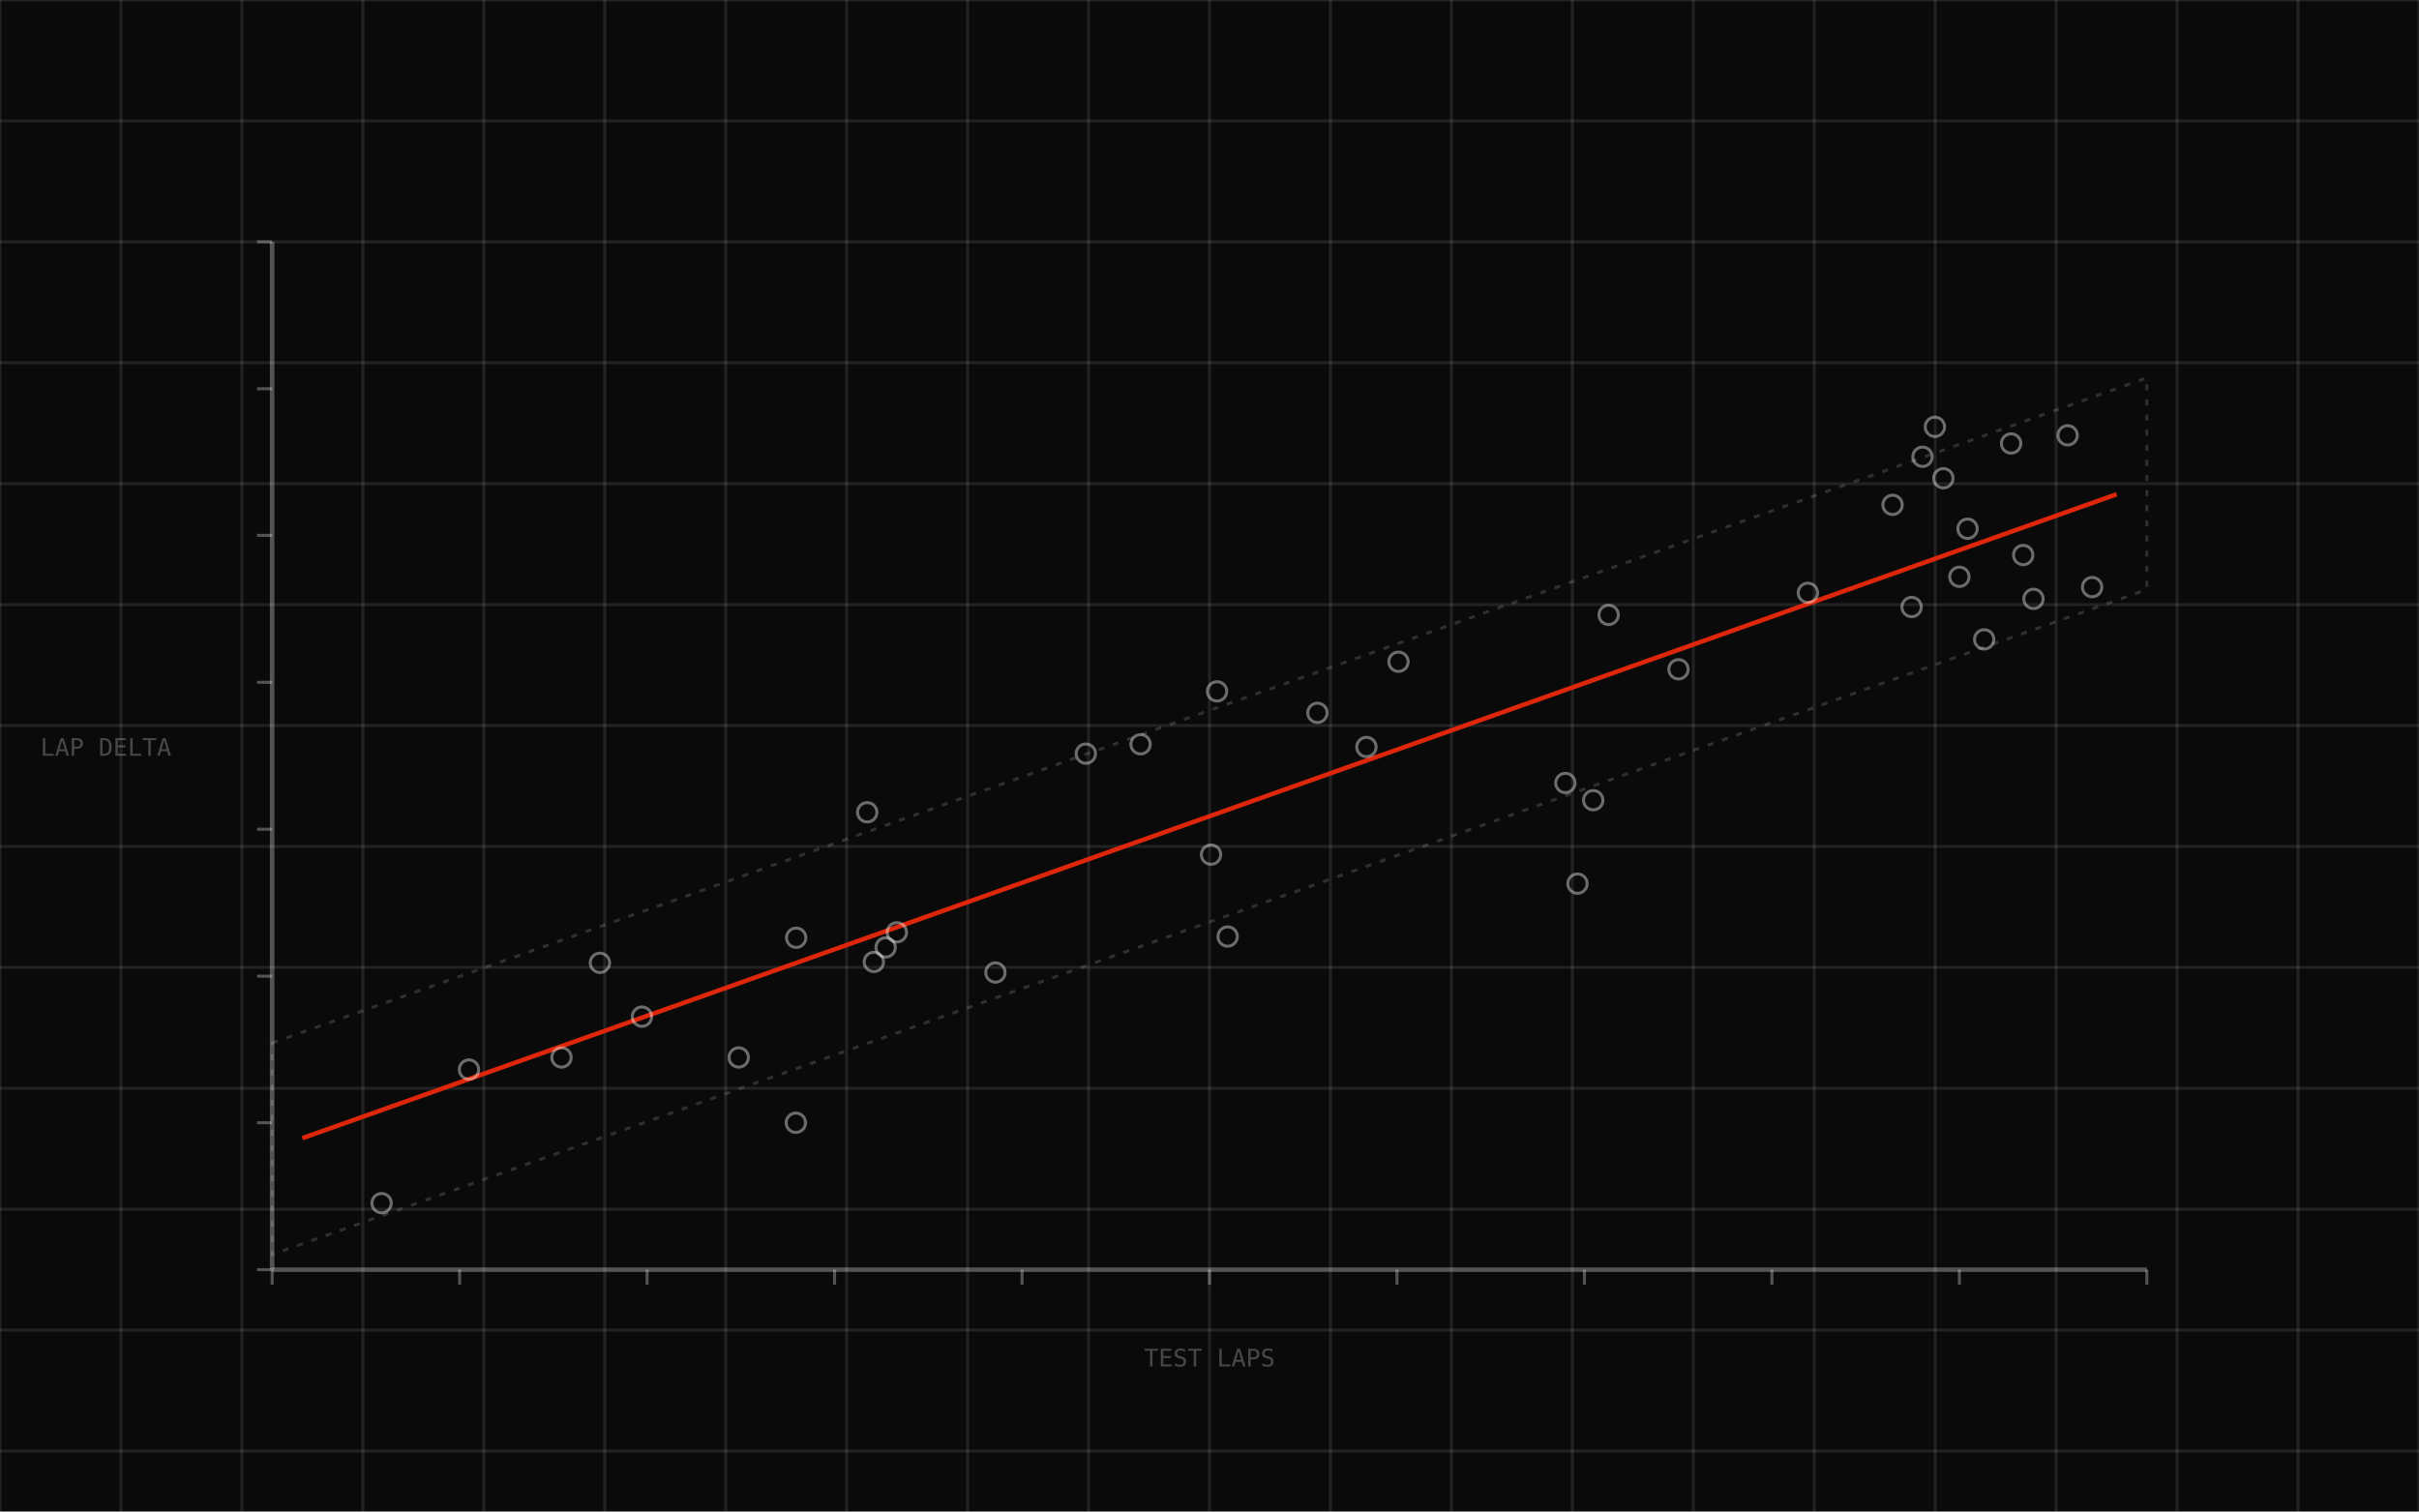
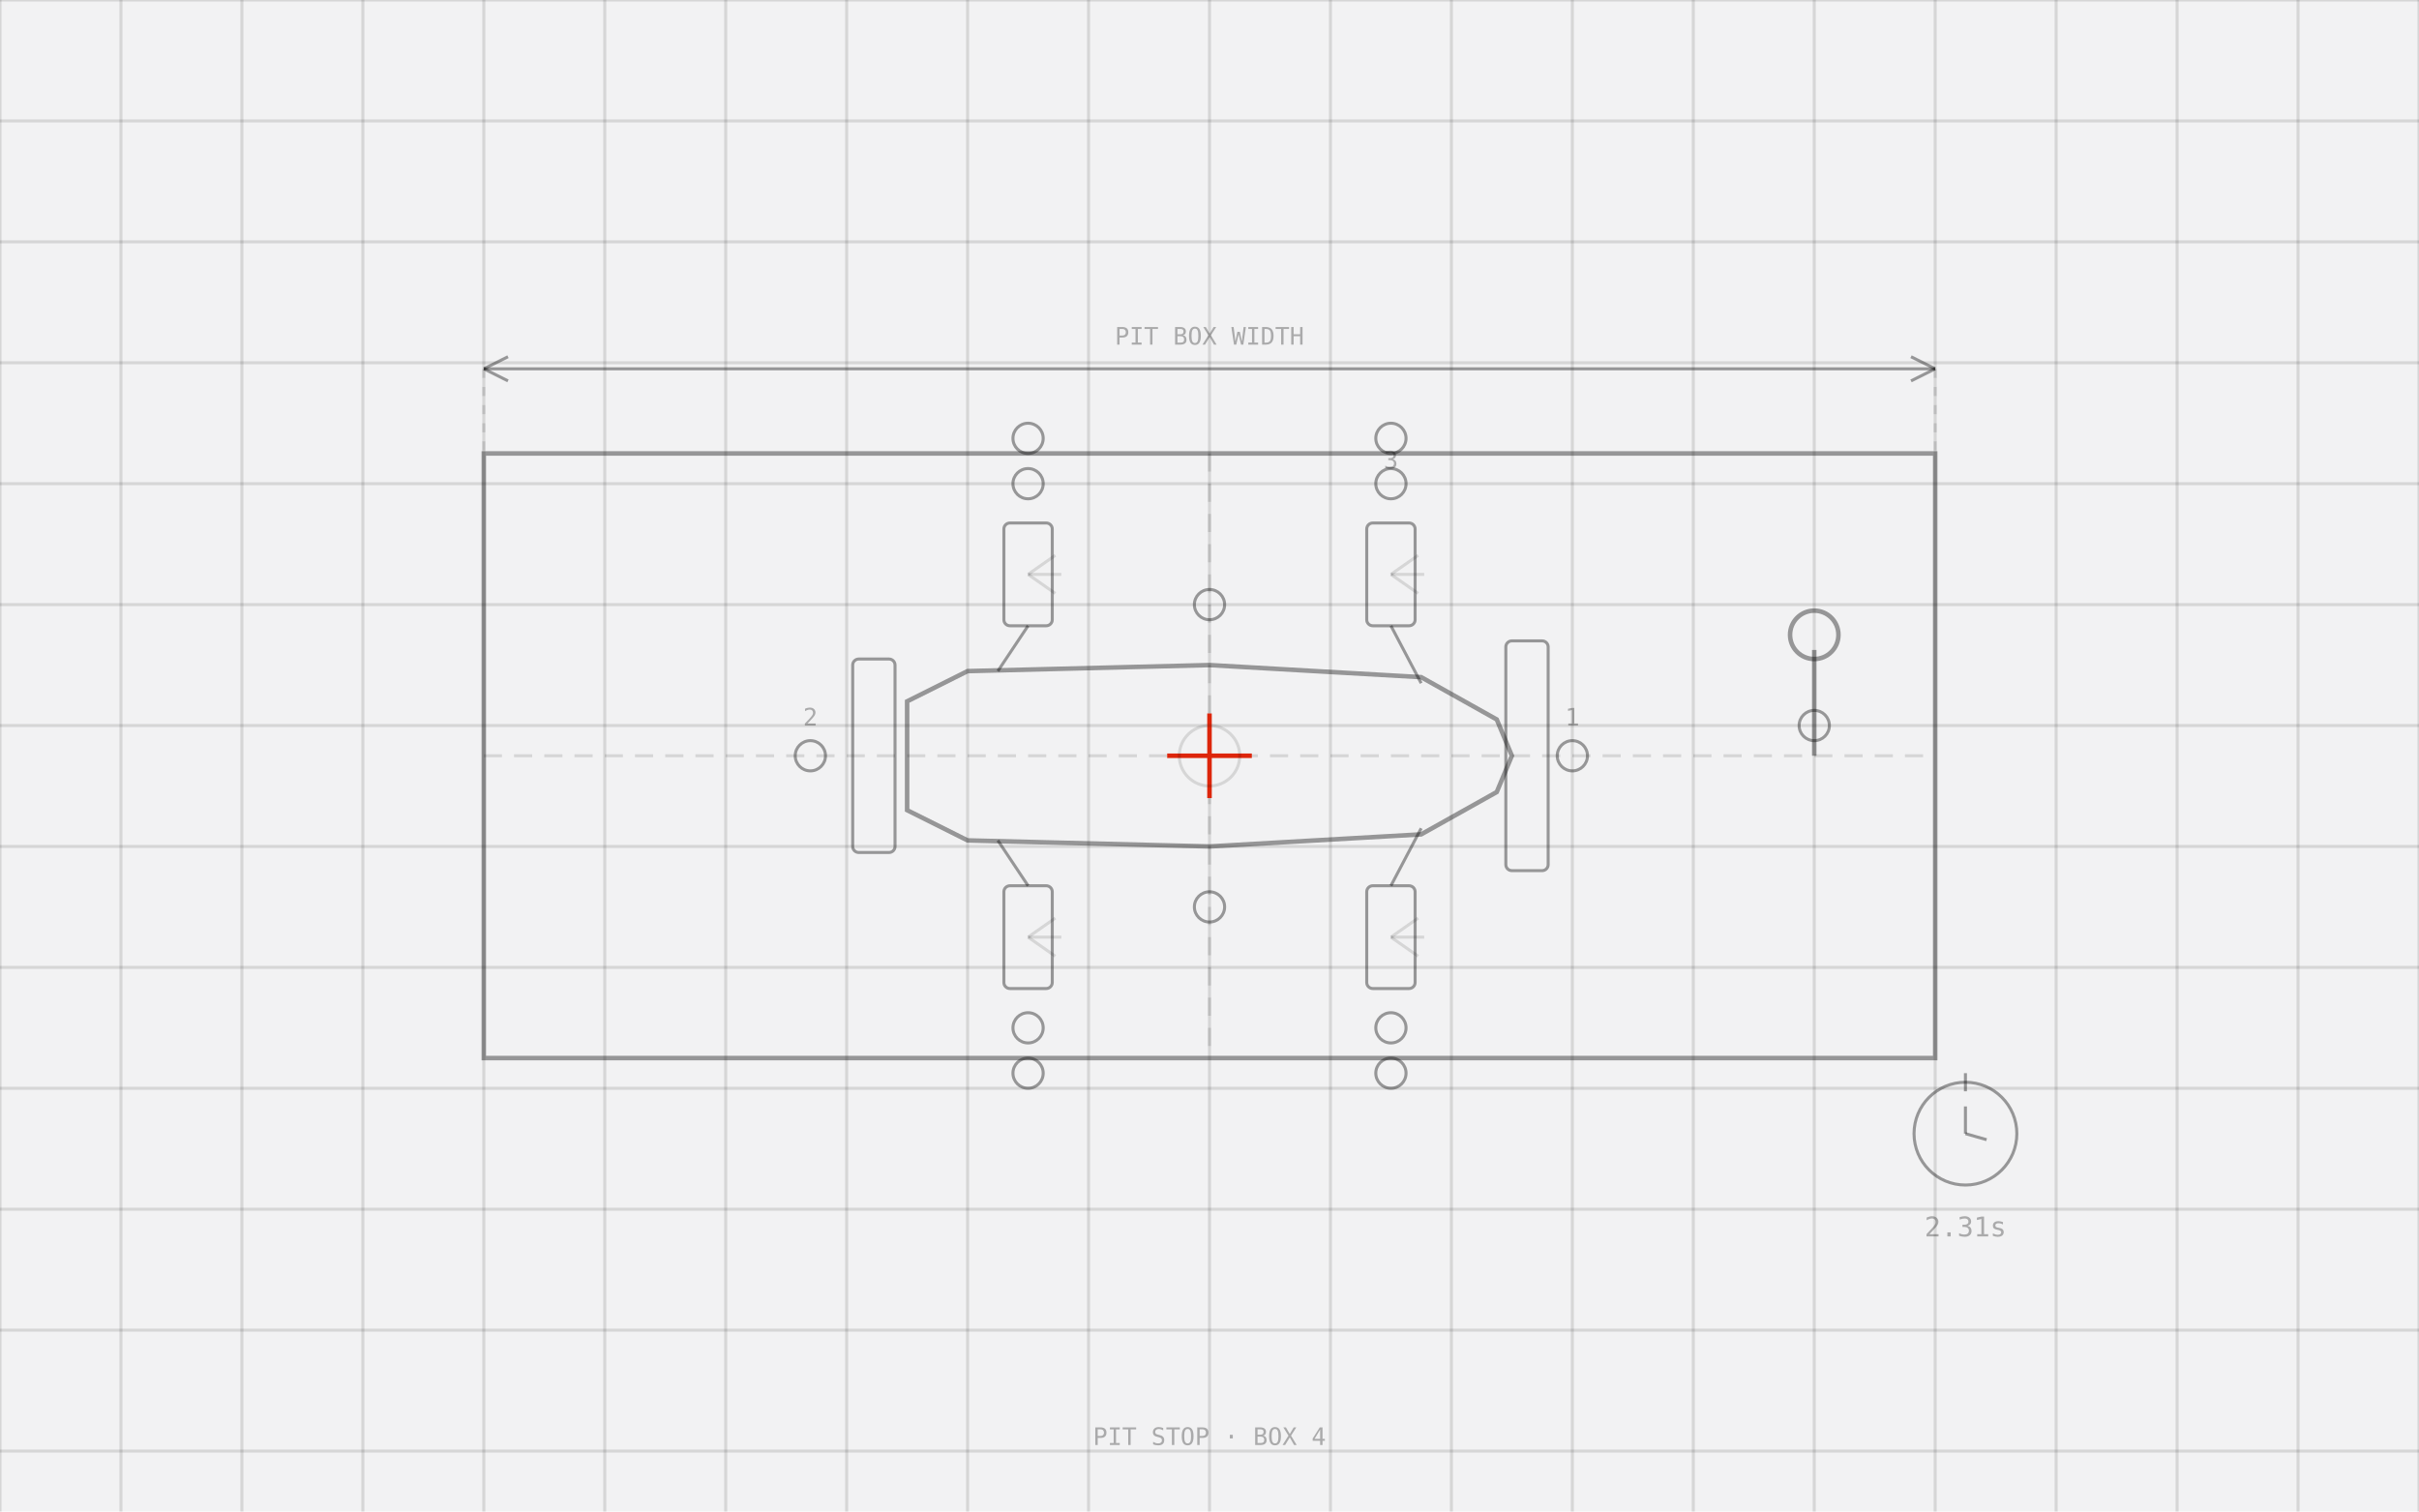
<svg xmlns="http://www.w3.org/2000/svg" viewBox="0 0 800 500" preserveAspectRatio="xMidYMid slice" role="presentation" aria-hidden="true">
-   <rect x="0" y="0" width="800" height="500" fill="#0a0a0a" />
-   <line x1="0" y1="0" x2="0" y2="500" stroke="rgba(255,255,255,0.10)" stroke-width="1" />
-   <line x1="40" y1="0" x2="40" y2="500" stroke="rgba(255,255,255,0.10)" stroke-width="1" />
-   <line x1="80" y1="0" x2="80" y2="500" stroke="rgba(255,255,255,0.10)" stroke-width="1" />
-   <line x1="120" y1="0" x2="120" y2="500" stroke="rgba(255,255,255,0.10)" stroke-width="1" />
-   <line x1="160" y1="0" x2="160" y2="500" stroke="rgba(255,255,255,0.10)" stroke-width="1" />
-   <line x1="200" y1="0" x2="200" y2="500" stroke="rgba(255,255,255,0.10)" stroke-width="1" />
-   <line x1="240" y1="0" x2="240" y2="500" stroke="rgba(255,255,255,0.10)" stroke-width="1" />
-   <line x1="280" y1="0" x2="280" y2="500" stroke="rgba(255,255,255,0.10)" stroke-width="1" />
-   <line x1="320" y1="0" x2="320" y2="500" stroke="rgba(255,255,255,0.10)" stroke-width="1" />
-   <line x1="360" y1="0" x2="360" y2="500" stroke="rgba(255,255,255,0.10)" stroke-width="1" />
-   <line x1="400" y1="0" x2="400" y2="500" stroke="rgba(255,255,255,0.10)" stroke-width="1" />
-   <line x1="440" y1="0" x2="440" y2="500" stroke="rgba(255,255,255,0.10)" stroke-width="1" />
-   <line x1="480" y1="0" x2="480" y2="500" stroke="rgba(255,255,255,0.10)" stroke-width="1" />
-   <line x1="520" y1="0" x2="520" y2="500" stroke="rgba(255,255,255,0.10)" stroke-width="1" />
-   <line x1="560" y1="0" x2="560" y2="500" stroke="rgba(255,255,255,0.10)" stroke-width="1" />
-   <line x1="600" y1="0" x2="600" y2="500" stroke="rgba(255,255,255,0.10)" stroke-width="1" />
-   <line x1="640" y1="0" x2="640" y2="500" stroke="rgba(255,255,255,0.10)" stroke-width="1" />
-   <line x1="680" y1="0" x2="680" y2="500" stroke="rgba(255,255,255,0.10)" stroke-width="1" />
-   <line x1="720" y1="0" x2="720" y2="500" stroke="rgba(255,255,255,0.10)" stroke-width="1" />
-   <line x1="760" y1="0" x2="760" y2="500" stroke="rgba(255,255,255,0.10)" stroke-width="1" />
-   <line x1="800" y1="0" x2="800" y2="500" stroke="rgba(255,255,255,0.10)" stroke-width="1" />
-   <line x1="0" y1="0" x2="800" y2="0" stroke="rgba(255,255,255,0.10)" stroke-width="1" />
-   <line x1="0" y1="40" x2="800" y2="40" stroke="rgba(255,255,255,0.10)" stroke-width="1" />
-   <line x1="0" y1="80" x2="800" y2="80" stroke="rgba(255,255,255,0.10)" stroke-width="1" />
-   <line x1="0" y1="120" x2="800" y2="120" stroke="rgba(255,255,255,0.10)" stroke-width="1" />
-   <line x1="0" y1="160" x2="800" y2="160" stroke="rgba(255,255,255,0.10)" stroke-width="1" />
-   <line x1="0" y1="200" x2="800" y2="200" stroke="rgba(255,255,255,0.10)" stroke-width="1" />
-   <line x1="0" y1="240" x2="800" y2="240" stroke="rgba(255,255,255,0.10)" stroke-width="1" />
-   <line x1="0" y1="280" x2="800" y2="280" stroke="rgba(255,255,255,0.10)" stroke-width="1" />
-   <line x1="0" y1="320" x2="800" y2="320" stroke="rgba(255,255,255,0.10)" stroke-width="1" />
-   <line x1="0" y1="360" x2="800" y2="360" stroke="rgba(255,255,255,0.10)" stroke-width="1" />
-   <line x1="0" y1="400" x2="800" y2="400" stroke="rgba(255,255,255,0.10)" stroke-width="1" />
-   <line x1="0" y1="440" x2="800" y2="440" stroke="rgba(255,255,255,0.10)" stroke-width="1" />
-   <line x1="0" y1="480" x2="800" y2="480" stroke="rgba(255,255,255,0.10)" stroke-width="1" />
-   <line x1="90" y1="420" x2="710" y2="420" stroke="rgba(255,255,255,0.30)" stroke-width="1.5" />
-   <line x1="90" y1="420" x2="90" y2="80" stroke="rgba(255,255,255,0.30)" stroke-width="1.5" />
-   <line x1="90" y1="420" x2="90" y2="425" stroke="rgba(255,255,255,0.30)" stroke-width="1" />
-   <line x1="152" y1="420" x2="152" y2="425" stroke="rgba(255,255,255,0.30)" stroke-width="1" />
-   <line x1="214" y1="420" x2="214" y2="425" stroke="rgba(255,255,255,0.30)" stroke-width="1" />
-   <line x1="276" y1="420" x2="276" y2="425" stroke="rgba(255,255,255,0.30)" stroke-width="1" />
-   <line x1="338" y1="420" x2="338" y2="425" stroke="rgba(255,255,255,0.30)" stroke-width="1" />
-   <line x1="400" y1="420" x2="400" y2="425" stroke="rgba(255,255,255,0.30)" stroke-width="1" />
-   <line x1="462" y1="420" x2="462" y2="425" stroke="rgba(255,255,255,0.30)" stroke-width="1" />
-   <line x1="524" y1="420" x2="524" y2="425" stroke="rgba(255,255,255,0.30)" stroke-width="1" />
-   <line x1="586" y1="420" x2="586" y2="425" stroke="rgba(255,255,255,0.30)" stroke-width="1" />
-   <line x1="648" y1="420" x2="648" y2="425" stroke="rgba(255,255,255,0.30)" stroke-width="1" />
-   <line x1="710" y1="420" x2="710" y2="425" stroke="rgba(255,255,255,0.30)" stroke-width="1" />
-   <line x1="85" y1="420" x2="90" y2="420" stroke="rgba(255,255,255,0.30)" stroke-width="1" />
-   <line x1="85" y1="371.4" x2="90" y2="371.4" stroke="rgba(255,255,255,0.30)" stroke-width="1" />
-   <line x1="85" y1="322.9" x2="90" y2="322.9" stroke="rgba(255,255,255,0.30)" stroke-width="1" />
-   <line x1="85" y1="274.3" x2="90" y2="274.3" stroke="rgba(255,255,255,0.30)" stroke-width="1" />
-   <line x1="85" y1="225.7" x2="90" y2="225.7" stroke="rgba(255,255,255,0.30)" stroke-width="1" />
-   <line x1="85" y1="177.1" x2="90" y2="177.1" stroke="rgba(255,255,255,0.30)" stroke-width="1" />
-   <line x1="85" y1="128.6" x2="90" y2="128.6" stroke="rgba(255,255,255,0.30)" stroke-width="1" />
-   <line x1="85" y1="80" x2="90" y2="80" stroke="rgba(255,255,255,0.30)" stroke-width="1" />
-   <text x="400" y="452" font-family="monospace" font-size="8" fill="rgba(255,255,255,0.25)" text-anchor="middle">TEST LAPS</text>
-   <text x="35" y="250" font-family="monospace" font-size="8" fill="rgba(255,255,255,0.25)" text-anchor="middle">LAP DELTA</text>
-   <line x1="100" y1="376.5" x2="700" y2="163.5" stroke="#dd260b" stroke-width="1.5" />
-   <polygon points="90,345 152,323 214,301 276,279 338,257 400,235 462,213 524,191 586,169 648,147 710,125 710,195 648,217 586,239 524,261 462,283 400,305 338,327 276,349 214,371 152,393 90,415" fill="none" stroke="rgba(255,255,255,0.30)" stroke-width="1" opacity="0.5" stroke-dasharray="2 3" />
-   <circle cx="669.1" cy="183.6" r="3.2" fill="none" stroke="rgba(255,255,255,0.40)" stroke-width="1" />
-   <circle cx="155.1" cy="353.8" r="3.2" fill="none" stroke="rgba(255,255,255,0.40)" stroke-width="1" />
-   <circle cx="597.9" cy="196.1" r="3.2" fill="none" stroke="rgba(255,255,255,0.40)" stroke-width="1" />
-   <circle cx="286.8" cy="268.7" r="3.2" fill="none" stroke="rgba(255,255,255,0.40)" stroke-width="1" />
-   <circle cx="462.5" cy="218.9" r="3.2" fill="none" stroke="rgba(255,255,255,0.40)" stroke-width="1" />
-   <circle cx="198.4" cy="318.5" r="3.2" fill="none" stroke="rgba(255,255,255,0.40)" stroke-width="1" />
-   <circle cx="359.1" cy="249.3" r="3.2" fill="none" stroke="rgba(255,255,255,0.40)" stroke-width="1" />
-   <circle cx="691.9" cy="194.2" r="3.2" fill="none" stroke="rgba(255,255,255,0.40)" stroke-width="1" />
-   <circle cx="665.1" cy="146.7" r="3.2" fill="none" stroke="rgba(255,255,255,0.40)" stroke-width="1" />
-   <circle cx="263.3" cy="310.2" r="3.2" fill="none" stroke="rgba(255,255,255,0.40)" stroke-width="1" />
-   <circle cx="126.2" cy="398" r="3.2" fill="none" stroke="rgba(255,255,255,0.40)" stroke-width="1" />
-   <circle cx="292.9" cy="313.4" r="3.2" fill="none" stroke="rgba(255,255,255,0.40)" stroke-width="1" />
-   <circle cx="329.2" cy="321.7" r="3.2" fill="none" stroke="rgba(255,255,255,0.40)" stroke-width="1" />
-   <circle cx="435.7" cy="235.8" r="3.2" fill="none" stroke="rgba(255,255,255,0.40)" stroke-width="1" />
-   <circle cx="244.3" cy="349.8" r="3.2" fill="none" stroke="rgba(255,255,255,0.40)" stroke-width="1" />
-   <circle cx="185.7" cy="349.8" r="3.2" fill="none" stroke="rgba(255,255,255,0.40)" stroke-width="1" />
-   <circle cx="406" cy="309.8" r="3.2" fill="none" stroke="rgba(255,255,255,0.40)" stroke-width="1" />
-   <circle cx="212.3" cy="336.3" r="3.2" fill="none" stroke="rgba(255,255,255,0.40)" stroke-width="1" />
-   <circle cx="632.2" cy="200.8" r="3.2" fill="none" stroke="rgba(255,255,255,0.40)" stroke-width="1" />
-   <circle cx="639.9" cy="141.2" r="3.2" fill="none" stroke="rgba(255,255,255,0.40)" stroke-width="1" />
-   <circle cx="555.1" cy="221.4" r="3.2" fill="none" stroke="rgba(255,255,255,0.40)" stroke-width="1" />
-   <circle cx="683.8" cy="144" r="3.2" fill="none" stroke="rgba(255,255,255,0.40)" stroke-width="1" />
-   <circle cx="672.5" cy="198.1" r="3.2" fill="none" stroke="rgba(255,255,255,0.40)" stroke-width="1" />
-   <circle cx="526.9" cy="264.7" r="3.2" fill="none" stroke="rgba(255,255,255,0.40)" stroke-width="1" />
-   <circle cx="377.2" cy="246.2" r="3.2" fill="none" stroke="rgba(255,255,255,0.40)" stroke-width="1" />
-   <circle cx="650.7" cy="174.9" r="3.2" fill="none" stroke="rgba(255,255,255,0.40)" stroke-width="1" />
-   <circle cx="400.5" cy="282.7" r="3.2" fill="none" stroke="rgba(255,255,255,0.40)" stroke-width="1" />
-   <circle cx="625.9" cy="167" r="3.2" fill="none" stroke="rgba(255,255,255,0.40)" stroke-width="1" />
-   <circle cx="635.8" cy="151.1" r="3.2" fill="none" stroke="rgba(255,255,255,0.40)" stroke-width="1" />
-   <circle cx="648" cy="190.8" r="3.2" fill="none" stroke="rgba(255,255,255,0.40)" stroke-width="1" />
-   <circle cx="532" cy="203.4" r="3.2" fill="none" stroke="rgba(255,255,255,0.40)" stroke-width="1" />
-   <circle cx="296.6" cy="308.4" r="3.2" fill="none" stroke="rgba(255,255,255,0.40)" stroke-width="1" />
-   <circle cx="517.7" cy="259" r="3.2" fill="none" stroke="rgba(255,255,255,0.40)" stroke-width="1" />
-   <circle cx="263.2" cy="371.4" r="3.2" fill="none" stroke="rgba(255,255,255,0.40)" stroke-width="1" />
-   <circle cx="642.7" cy="158.2" r="3.2" fill="none" stroke="rgba(255,255,255,0.40)" stroke-width="1" />
-   <circle cx="521.7" cy="292.3" r="3.2" fill="none" stroke="rgba(255,255,255,0.40)" stroke-width="1" />
-   <circle cx="402.5" cy="228.7" r="3.2" fill="none" stroke="rgba(255,255,255,0.40)" stroke-width="1" />
-   <circle cx="451.9" cy="247.1" r="3.2" fill="none" stroke="rgba(255,255,255,0.40)" stroke-width="1" />
-   <circle cx="289" cy="318.2" r="3.2" fill="none" stroke="rgba(255,255,255,0.40)" stroke-width="1" />
-   <circle cx="656.2" cy="211.5" r="3.2" fill="none" stroke="rgba(255,255,255,0.40)" stroke-width="1" />
+   <rect x="0" y="0" width="800" height="500" fill="#f2f2f3" />
+   <line x1="0" y1="0" x2="0" y2="500" stroke="rgba(0,0,0,0.12)" stroke-width="1" />
+   <line x1="40" y1="0" x2="40" y2="500" stroke="rgba(0,0,0,0.12)" stroke-width="1" />
+   <line x1="80" y1="0" x2="80" y2="500" stroke="rgba(0,0,0,0.12)" stroke-width="1" />
+   <line x1="120" y1="0" x2="120" y2="500" stroke="rgba(0,0,0,0.12)" stroke-width="1" />
+   <line x1="160" y1="0" x2="160" y2="500" stroke="rgba(0,0,0,0.12)" stroke-width="1" />
+   <line x1="200" y1="0" x2="200" y2="500" stroke="rgba(0,0,0,0.12)" stroke-width="1" />
+   <line x1="240" y1="0" x2="240" y2="500" stroke="rgba(0,0,0,0.12)" stroke-width="1" />
+   <line x1="280" y1="0" x2="280" y2="500" stroke="rgba(0,0,0,0.12)" stroke-width="1" />
+   <line x1="320" y1="0" x2="320" y2="500" stroke="rgba(0,0,0,0.12)" stroke-width="1" />
+   <line x1="360" y1="0" x2="360" y2="500" stroke="rgba(0,0,0,0.12)" stroke-width="1" />
+   <line x1="400" y1="0" x2="400" y2="500" stroke="rgba(0,0,0,0.12)" stroke-width="1" />
+   <line x1="440" y1="0" x2="440" y2="500" stroke="rgba(0,0,0,0.12)" stroke-width="1" />
+   <line x1="480" y1="0" x2="480" y2="500" stroke="rgba(0,0,0,0.12)" stroke-width="1" />
+   <line x1="520" y1="0" x2="520" y2="500" stroke="rgba(0,0,0,0.12)" stroke-width="1" />
+   <line x1="560" y1="0" x2="560" y2="500" stroke="rgba(0,0,0,0.12)" stroke-width="1" />
+   <line x1="600" y1="0" x2="600" y2="500" stroke="rgba(0,0,0,0.12)" stroke-width="1" />
+   <line x1="640" y1="0" x2="640" y2="500" stroke="rgba(0,0,0,0.12)" stroke-width="1" />
+   <line x1="680" y1="0" x2="680" y2="500" stroke="rgba(0,0,0,0.12)" stroke-width="1" />
+   <line x1="720" y1="0" x2="720" y2="500" stroke="rgba(0,0,0,0.12)" stroke-width="1" />
+   <line x1="760" y1="0" x2="760" y2="500" stroke="rgba(0,0,0,0.12)" stroke-width="1" />
+   <line x1="800" y1="0" x2="800" y2="500" stroke="rgba(0,0,0,0.12)" stroke-width="1" />
+   <line x1="0" y1="0" x2="800" y2="0" stroke="rgba(0,0,0,0.12)" stroke-width="1" />
+   <line x1="0" y1="40" x2="800" y2="40" stroke="rgba(0,0,0,0.12)" stroke-width="1" />
+   <line x1="0" y1="80" x2="800" y2="80" stroke="rgba(0,0,0,0.12)" stroke-width="1" />
+   <line x1="0" y1="120" x2="800" y2="120" stroke="rgba(0,0,0,0.12)" stroke-width="1" />
+   <line x1="0" y1="160" x2="800" y2="160" stroke="rgba(0,0,0,0.12)" stroke-width="1" />
+   <line x1="0" y1="200" x2="800" y2="200" stroke="rgba(0,0,0,0.12)" stroke-width="1" />
+   <line x1="0" y1="240" x2="800" y2="240" stroke="rgba(0,0,0,0.12)" stroke-width="1" />
+   <line x1="0" y1="280" x2="800" y2="280" stroke="rgba(0,0,0,0.12)" stroke-width="1" />
+   <line x1="0" y1="320" x2="800" y2="320" stroke="rgba(0,0,0,0.12)" stroke-width="1" />
+   <line x1="0" y1="360" x2="800" y2="360" stroke="rgba(0,0,0,0.12)" stroke-width="1" />
+   <line x1="0" y1="400" x2="800" y2="400" stroke="rgba(0,0,0,0.12)" stroke-width="1" />
+   <line x1="0" y1="440" x2="800" y2="440" stroke="rgba(0,0,0,0.12)" stroke-width="1" />
+   <line x1="0" y1="480" x2="800" y2="480" stroke="rgba(0,0,0,0.12)" stroke-width="1" />
+   <rect x="160" y="150" width="480" height="200" fill="none" stroke="rgba(0,0,0,0.38)" stroke-width="1.5" />
+   <line x1="160" y1="250" x2="640" y2="250" stroke="rgba(0,0,0,0.12)" stroke-width="1" stroke-dasharray="6 4" />
+   <line x1="400" y1="150" x2="400" y2="350" stroke="rgba(0,0,0,0.12)" stroke-width="1" stroke-dasharray="6 4" />
+   <line x1="386" y1="250" x2="414" y2="250" stroke="#dd260b" stroke-width="1.5" />
+   <line x1="400" y1="236" x2="400" y2="264" stroke="#dd260b" stroke-width="1.5" />
+   <path d="M300,232 L320,222 L400,220 L470,224 L495,238 L500,250 L495,262 L470,276 L400,280 L320,278 L300,268 Z" fill="none" stroke="rgba(0,0,0,0.38)" stroke-width="1.5" />
+   <rect x="498" y="212" width="14" height="76" rx="2" fill="none" stroke="rgba(0,0,0,0.38)" stroke-width="1" />
+   <rect x="282" y="218" width="14" height="64" rx="2" fill="none" stroke="rgba(0,0,0,0.38)" stroke-width="1" />
+   <circle cx="400" cy="250" r="10" fill="none" stroke="rgba(0,0,0,0.12)" stroke-width="1" />
+   <rect x="452.0" y="173.0" width="16" height="34" rx="2" fill="none" stroke="rgba(0,0,0,0.38)" stroke-width="1" />
+   <rect x="452.0" y="293.0" width="16" height="34" rx="2" fill="none" stroke="rgba(0,0,0,0.38)" stroke-width="1" />
+   <rect x="332.0" y="173.0" width="16" height="34" rx="2" fill="none" stroke="rgba(0,0,0,0.38)" stroke-width="1" />
+   <rect x="332.0" y="293.0" width="16" height="34" rx="2" fill="none" stroke="rgba(0,0,0,0.38)" stroke-width="1" />
+   <line x1="470" y1="226" x2="460" y2="207" stroke="rgba(0,0,0,0.38)" stroke-width="1" />
+   <line x1="470" y1="274" x2="460" y2="293" stroke="rgba(0,0,0,0.38)" stroke-width="1" />
+   <line x1="330" y1="222" x2="340" y2="207" stroke="rgba(0,0,0,0.38)" stroke-width="1" />
+   <line x1="330" y1="278" x2="340" y2="293" stroke="rgba(0,0,0,0.38)" stroke-width="1" />
+   <line x1="460" y1="190" x2="469.0" y2="183.7" stroke="rgba(0,0,0,0.12)" stroke-width="1" />
+   <line x1="460" y1="190" x2="471.0" y2="190.0" stroke="rgba(0,0,0,0.12)" stroke-width="1" />
+   <line x1="460" y1="190" x2="469.0" y2="196.3" stroke="rgba(0,0,0,0.12)" stroke-width="1" />
+   <line x1="460" y1="310" x2="469.0" y2="303.7" stroke="rgba(0,0,0,0.12)" stroke-width="1" />
+   <line x1="460" y1="310" x2="471.0" y2="310.0" stroke="rgba(0,0,0,0.12)" stroke-width="1" />
+   <line x1="460" y1="310" x2="469.0" y2="316.3" stroke="rgba(0,0,0,0.12)" stroke-width="1" />
+   <line x1="340" y1="190" x2="349.0" y2="183.7" stroke="rgba(0,0,0,0.12)" stroke-width="1" />
+   <line x1="340" y1="190" x2="351.0" y2="190.0" stroke="rgba(0,0,0,0.12)" stroke-width="1" />
+   <line x1="340" y1="190" x2="349.0" y2="196.3" stroke="rgba(0,0,0,0.12)" stroke-width="1" />
+   <line x1="340" y1="310" x2="349.0" y2="303.7" stroke="rgba(0,0,0,0.12)" stroke-width="1" />
+   <line x1="340" y1="310" x2="351.0" y2="310.0" stroke="rgba(0,0,0,0.12)" stroke-width="1" />
+   <line x1="340" y1="310" x2="349.0" y2="316.3" stroke="rgba(0,0,0,0.12)" stroke-width="1" />
+   <circle cx="460" cy="160" r="5" fill="none" stroke="rgba(0,0,0,0.38)" stroke-width="1" />
+   <circle cx="460" cy="145" r="5" fill="none" stroke="rgba(0,0,0,0.38)" stroke-width="1" />
+   <circle cx="460" cy="340" r="5" fill="none" stroke="rgba(0,0,0,0.38)" stroke-width="1" />
+   <circle cx="460" cy="355" r="5" fill="none" stroke="rgba(0,0,0,0.38)" stroke-width="1" />
+   <circle cx="340" cy="160" r="5" fill="none" stroke="rgba(0,0,0,0.38)" stroke-width="1" />
+   <circle cx="340" cy="145" r="5" fill="none" stroke="rgba(0,0,0,0.38)" stroke-width="1" />
+   <circle cx="340" cy="340" r="5" fill="none" stroke="rgba(0,0,0,0.38)" stroke-width="1" />
+   <circle cx="340" cy="355" r="5" fill="none" stroke="rgba(0,0,0,0.38)" stroke-width="1" />
+   <circle cx="520" cy="250" r="5" fill="none" stroke="rgba(0,0,0,0.38)" stroke-width="1" />
+   <circle cx="268" cy="250" r="5" fill="none" stroke="rgba(0,0,0,0.38)" stroke-width="1" />
+   <circle cx="400" cy="200" r="5" fill="none" stroke="rgba(0,0,0,0.38)" stroke-width="1" />
+   <circle cx="400" cy="300" r="5" fill="none" stroke="rgba(0,0,0,0.38)" stroke-width="1" />
+   <circle cx="600" cy="240" r="5" fill="none" stroke="rgba(0,0,0,0.38)" stroke-width="1" />
+   <text x="520" y="240" font-family="monospace" font-size="8" fill="rgba(0,0,0,0.30)" text-anchor="middle">1</text>
+   <text x="268" y="240" font-family="monospace" font-size="8" fill="rgba(0,0,0,0.30)" text-anchor="middle">2</text>
+   <text x="460" y="155" font-family="monospace" font-size="8" fill="rgba(0,0,0,0.30)" text-anchor="middle">3</text>
+   <line x1="600" y1="250" x2="600" y2="215" stroke="rgba(0,0,0,0.38)" stroke-width="1.5" />
+   <circle cx="600" cy="210" r="8" fill="none" stroke="rgba(0,0,0,0.38)" stroke-width="1.5" />
+   <line x1="160" y1="122" x2="640" y2="122" stroke="rgba(0,0,0,0.38)" stroke-width="1" />
+   <line x1="160" y1="122" x2="168" y2="118" stroke="rgba(0,0,0,0.38)" stroke-width="1" />
+   <line x1="160" y1="122" x2="168" y2="126" stroke="rgba(0,0,0,0.38)" stroke-width="1" />
+   <line x1="640" y1="122" x2="632" y2="118" stroke="rgba(0,0,0,0.38)" stroke-width="1" />
+   <line x1="640" y1="122" x2="632" y2="126" stroke="rgba(0,0,0,0.38)" stroke-width="1" />
+   <line x1="160" y1="122" x2="160" y2="150" stroke="rgba(0,0,0,0.12)" stroke-width="1" stroke-dasharray="3 3" />
+   <line x1="640" y1="122" x2="640" y2="150" stroke="rgba(0,0,0,0.12)" stroke-width="1" stroke-dasharray="3 3" />
+   <text x="400" y="114" font-family="monospace" font-size="8" fill="rgba(0,0,0,0.30)" text-anchor="middle">PIT BOX WIDTH</text>
+   <circle cx="650" cy="375" r="17" fill="none" stroke="rgba(0,0,0,0.38)" stroke-width="1" />
+   <line x1="650" y1="361" x2="650" y2="355" stroke="rgba(0,0,0,0.38)" stroke-width="1" />
+   <line x1="650" y1="375" x2="650" y2="366" stroke="rgba(0,0,0,0.38)" stroke-width="1" />
+   <line x1="650" y1="375" x2="657" y2="377" stroke="rgba(0,0,0,0.38)" stroke-width="1" />
+   <text x="650" y="409" font-family="monospace" font-size="9" fill="rgba(0,0,0,0.30)" text-anchor="middle">2.31s</text>
+   <text x="400" y="478" font-family="monospace" font-size="8" fill="rgba(0,0,0,0.30)" text-anchor="middle">PIT STOP · BOX 4</text>
</svg>
